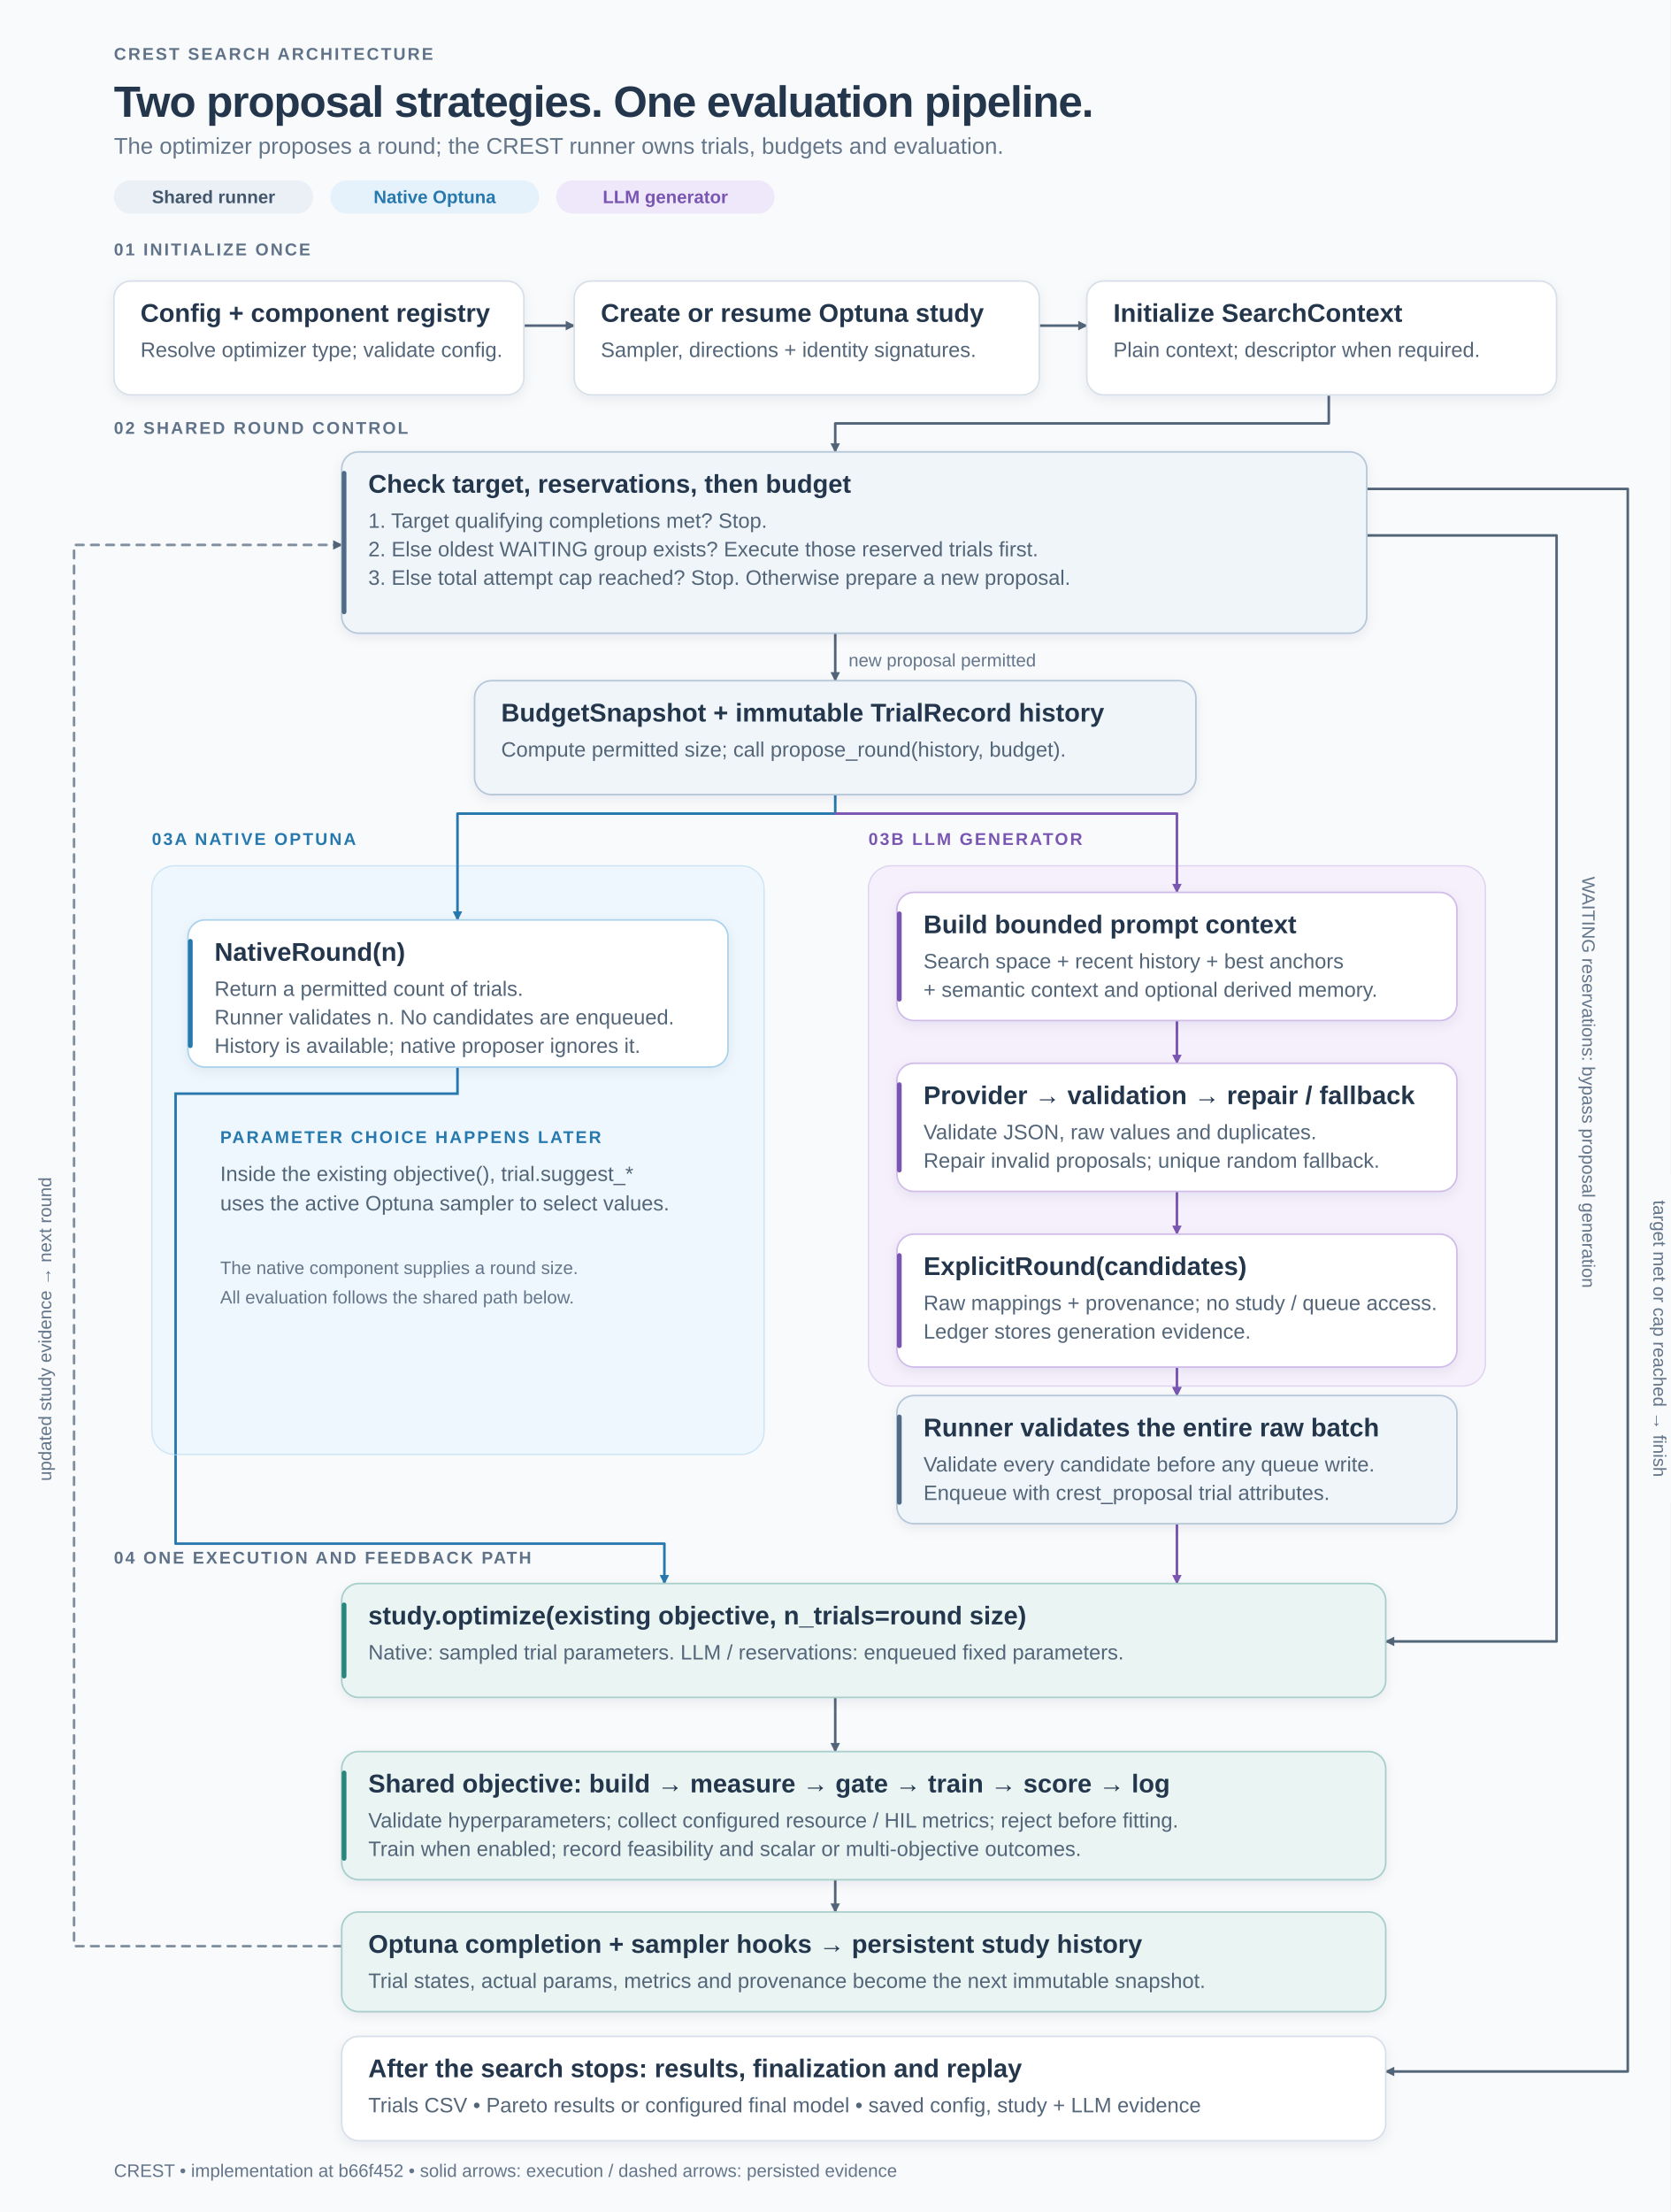
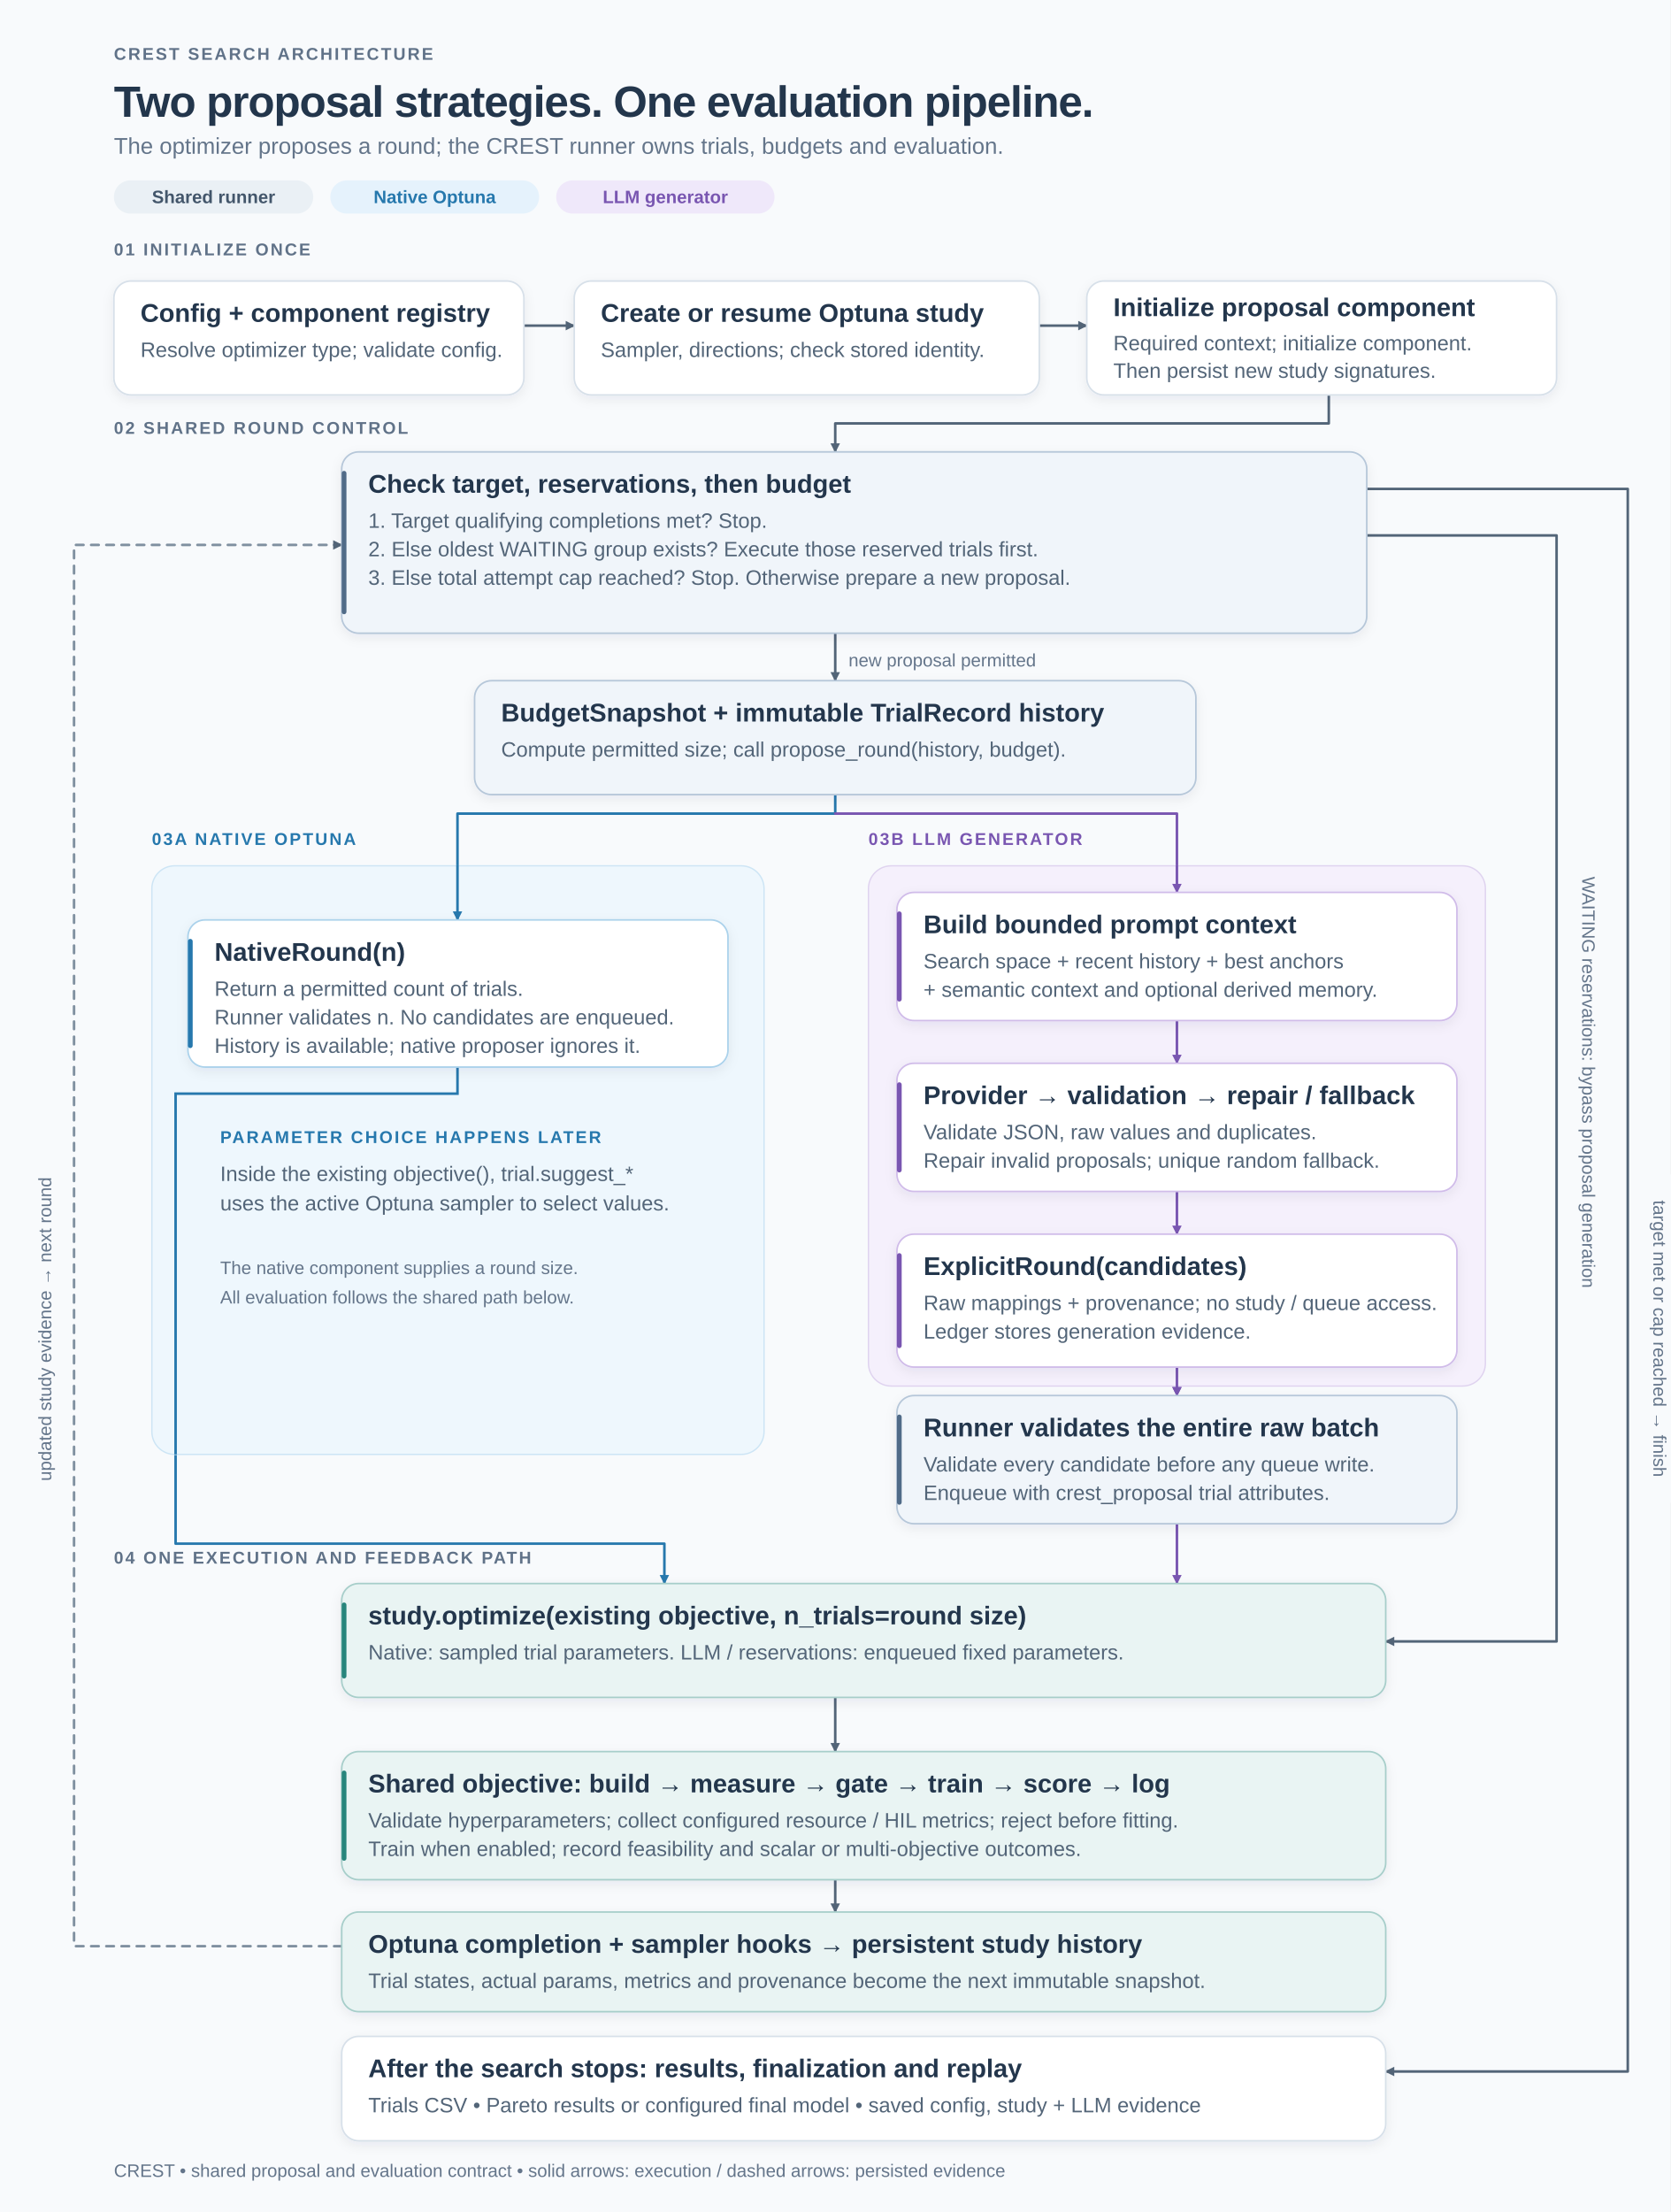
<svg xmlns="http://www.w3.org/2000/svg" width="1760" height="2330" viewBox="0 0 1760 2330" role="img" aria-labelledby="title desc">
  <defs>
    <marker id="arrow" markerWidth="11" markerHeight="11" refX="9" refY="5" orient="auto" markerUnits="userSpaceOnUse">
      <path d="M0,0 L10,5 L0,10 Z" fill="#536578" />
    </marker>
    <marker id="blueArrow" markerWidth="11" markerHeight="11" refX="9" refY="5" orient="auto" markerUnits="userSpaceOnUse">
      <path d="M0,0 L10,5 L0,10 Z" fill="#2678ad" />
    </marker>
    <marker id="violetArrow" markerWidth="11" markerHeight="11" refX="9" refY="5" orient="auto" markerUnits="userSpaceOnUse">
      <path d="M0,0 L10,5 L0,10 Z" fill="#7956b1" />
    </marker>
    <filter id="shadow" x="-10%" y="-10%" width="120%" height="130%">
      <feDropShadow dx="0" dy="4" stdDeviation="6" flood-color="#243449" flood-opacity=".07" />
    </filter>
  </defs>
  <style>
 text{font-family:"Helvetica Neue",Arial,sans-serif;fill:#23364c;}
 .title{font-size:46px;font-weight:700;letter-spacing:-1px;}
 .subtitle{font-size:24px;fill:#64758a;}
 .kicker{font-size:18px;font-weight:700;letter-spacing:2px;}
 .heading{font-size:27px;font-weight:700;}
 .body{font-size:22px;fill:#536578;}
 .small{font-size:19px;fill:#64758a;}
 .edge{fill:none;stroke:#536578;stroke-width:2.7;stroke-linejoin:round;stroke-linecap:round;marker-end:url(#arrow);}
 .native{stroke:#2678ad;marker-end:url(#blueArrow);}
 .llm{stroke:#7956b1;marker-end:url(#violetArrow);}
 .feedback{stroke:#8090a0;stroke-dasharray:8 8;}
</style>
  <rect width="1760" height="2330" fill="#f8fafc" />
  <text x="120" y="63" class="kicker" style="fill:#607288">CREST SEARCH ARCHITECTURE</text>
  <text x="120" y="123" class="title">Two proposal strategies. One evaluation pipeline.</text>
  <text x="120" y="162" class="subtitle">The optimizer proposes a round; the CREST runner owns trials, budgets and evaluation.</text>
  <rect x="120" y="190" width="210" height="35" rx="17.5" fill="#eaf0f5" />
  <text x="225.0" y="214" class="small" text-anchor="middle" style="fill:#43566b;font-weight:600">Shared runner</text>
  <rect x="348" y="190" width="220" height="35" rx="17.5" fill="#e5f2fc" />
  <text x="458.0" y="214" class="small" text-anchor="middle" style="fill:#2678ad;font-weight:600">Native Optuna</text>
  <rect x="586" y="190" width="230" height="35" rx="17.5" fill="#efe8fa" />
  <text x="701.0" y="214" class="small" text-anchor="middle" style="fill:#7956b1;font-weight:600">LLM generator</text>
  <text x="120" y="269" class="kicker" style="fill:#607288">01  INITIALIZE ONCE</text>
  <path d="M 552 343 H 605" class="edge" />
  <path d="M 1095 343 H 1145" class="edge" />
  <path d="M 1400 416 V 446 H 880 V 476" class="edge" />
  <path d="M 880 667 V 717" class="edge" />
  <path d="M 880 837 V 857 H 482 V 969" class="edge native" />
  <path d="M 880 857 H 1240 V 940" class="edge llm" />
  <path d="M 1240 1075 V 1120" class="edge llm" />
  <path d="M 1240 1255 V 1300" class="edge llm" />
  <path d="M 1240 1440 V 1470" class="edge llm" />
  <path d="M 1240 1605 V 1668" class="edge llm" />
  <path d="M 482 1124 V 1152 H 185 V 1626 H 700 V 1668" class="edge native" />
  <path d="M 1440 564 H 1640 V 1729 H 1460" class="edge" />
  <path d="M 1440 515 H 1715 V 2182 H 1460" class="edge" />
  <path d="M 360 2050 H 78 V 574 H 360" class="edge feedback" />
  <path d="M 880 1788 V 1845" class="edge" />
  <path d="M 880 1980 V 2014" class="edge" />
  <rect x="120" y="296" width="432" height="120" rx="18" fill="#ffffff" stroke="#d7e0e9" stroke-width="1.7" filter="url(#shadow)" />
  <text x="148" y="339" class="heading">Config + component registry</text>
  <text x="148" y="376" class="body">Resolve optimizer type; validate config.</text>
  <rect x="605" y="296" width="490" height="120" rx="18" fill="#ffffff" stroke="#d7e0e9" stroke-width="1.7" filter="url(#shadow)" />
  <text x="633" y="339" class="heading">Create or resume Optuna study</text>
-   <text x="633" y="376" class="body">Sampler, directions + identity signatures.</text>
+   <text x="633" y="376" class="body">Sampler, directions; check stored identity.</text>
  <rect x="1145" y="296" width="495" height="120" rx="18" fill="#ffffff" stroke="#d7e0e9" stroke-width="1.7" filter="url(#shadow)" />
-   <text x="1173" y="339" class="heading">Initialize SearchContext</text>
-   <text x="1173" y="376" class="body">Plain context; descriptor when required.</text>
+   <text x="1173" y="333" class="heading">Initialize proposal component</text>
+   <text x="1173" y="369" class="body">Required context; initialize component.</text>
+   <text x="1173" y="398" class="body">Then persist new study signatures.</text>
  <text x="120" y="457" class="kicker" style="fill:#607288">02  SHARED ROUND CONTROL</text>
  <rect x="360" y="476" width="1080" height="191" rx="18" fill="#f0f5fa" stroke="#b6c7d9" stroke-width="1.7" filter="url(#shadow)" />
  <rect x="360" y="496" width="5" height="151" rx="2.5" fill="#506b88" />
  <text x="388" y="519" class="heading">Check target, reservations, then budget</text>
  <text x="388" y="556" class="body">1. Target qualifying completions met? Stop.</text>
  <text x="388" y="586" class="body">2. Else oldest WAITING group exists? Execute those reserved trials first.</text>
  <text x="388" y="616" class="body">3. Else total attempt cap reached? Stop. Otherwise prepare a new proposal.</text>
  <text x="894" y="702" class="small">new proposal permitted</text>
  <rect x="500" y="717" width="760" height="120" rx="18" fill="#f0f5fa" stroke="#b6c7d9" stroke-width="1.7" filter="url(#shadow)" />
  <text x="528" y="760" class="heading">BudgetSnapshot + immutable TrialRecord history</text>
  <text x="528" y="797" class="body">Compute permitted size; call propose_round(history, budget).</text>
  <rect x="160" y="912" width="645" height="620" rx="24" fill="#eef7fd" stroke="#cde5f5" stroke-width="1.4" />
  <rect x="915" y="912" width="650" height="548" rx="24" fill="#f5f0fc" stroke="#dfd3ef" stroke-width="1.4" />
  <path d="M 482 912 V 969" class="edge native" />
  <path d="M 1240 912 V 940" class="edge llm" />
  <path d="M 1240 1075 V 1120" class="edge llm" />
  <path d="M 1240 1255 V 1300" class="edge llm" />
  <path d="M 482 1124 V 1152 H 185 V 1532" fill="none" stroke="#2678ad" stroke-width="2.7" />
  <path d="M 1240 1440 V 1470" class="edge llm" />
  <text x="160" y="890" class="kicker" style="fill:#2678ad">03A  NATIVE OPTUNA</text>
  <text x="915" y="890" class="kicker" style="fill:#7956b1">03B  LLM GENERATOR</text>
  <rect x="198" y="969" width="569" height="155" rx="18" fill="#ffffff" stroke="#abd2eb" stroke-width="1.7" filter="url(#shadow)" />
  <rect x="198" y="989" width="5" height="115" rx="2.5" fill="#2678ad" />
  <text x="226" y="1012" class="heading">NativeRound(n)</text>
  <text x="226" y="1049" class="body">Return a permitted count of trials.</text>
  <text x="226" y="1079" class="body">Runner validates n. No candidates are enqueued.</text>
  <text x="226" y="1109" class="body">History is available; native proposer ignores it.</text>
  <text x="232" y="1204" class="kicker" style="fill:#2678ad">PARAMETER CHOICE HAPPENS LATER</text>
  <text x="232" y="1244" class="body">Inside the existing objective(), trial.suggest_*</text>
  <text x="232" y="1275" class="body">uses the active Optuna sampler to select values.</text>
  <text x="232" y="1342" class="small">The native component supplies a round size.</text>
  <text x="232" y="1373" class="small">All evaluation follows the shared path below.</text>
  <rect x="945" y="940" width="590" height="135" rx="18" fill="#ffffff" stroke="#d0bce9" stroke-width="1.7" filter="url(#shadow)" />
  <rect x="945" y="960" width="5" height="95" rx="2.5" fill="#7956b1" />
  <text x="973" y="983" class="heading">Build bounded prompt context</text>
  <text x="973" y="1020" class="body">Search space + recent history + best anchors</text>
  <text x="973" y="1050" class="body">+ semantic context and optional derived memory.</text>
  <rect x="945" y="1120" width="590" height="135" rx="18" fill="#ffffff" stroke="#d0bce9" stroke-width="1.7" filter="url(#shadow)" />
  <rect x="945" y="1140" width="5" height="95" rx="2.5" fill="#7956b1" />
  <text x="973" y="1163" class="heading">Provider → validation → repair / fallback</text>
  <text x="973" y="1200" class="body">Validate JSON, raw values and duplicates.</text>
  <text x="973" y="1230" class="body">Repair invalid proposals; unique random fallback.</text>
  <rect x="945" y="1300" width="590" height="140" rx="18" fill="#ffffff" stroke="#d0bce9" stroke-width="1.7" filter="url(#shadow)" />
  <rect x="945" y="1320" width="5" height="100" rx="2.5" fill="#7956b1" />
  <text x="973" y="1343" class="heading">ExplicitRound(candidates)</text>
  <text x="973" y="1380" class="body">Raw mappings + provenance; no study / queue access.</text>
  <text x="973" y="1410" class="body">Ledger stores generation evidence.</text>
  <rect x="945" y="1470" width="590" height="135" rx="18" fill="#f0f5fa" stroke="#b6c7d9" stroke-width="1.7" filter="url(#shadow)" />
  <rect x="945" y="1490" width="5" height="95" rx="2.5" fill="#506b88" />
  <text x="973" y="1513" class="heading">Runner validates the entire raw batch</text>
  <text x="973" y="1550" class="body">Validate every candidate before any queue write.</text>
  <text x="973" y="1580" class="body">Enqueue with crest_proposal trial attributes.</text>
  <g transform="translate(1669 1140) rotate(90)">
    <rect x="-219" y="-25" width="438" height="39" rx="9" fill="#f8fafc" />
    <text x="0" y="2" text-anchor="middle" class="small">WAITING reservations: bypass proposal generation</text>
  </g>
  <g transform="translate(1744 1410) rotate(90)">
    <rect x="-173" y="-25" width="346" height="39" rx="9" fill="#f8fafc" />
    <text x="0" y="2" text-anchor="middle" class="small">target met or cap reached → finish</text>
  </g>
  <g transform="translate(52 1400) rotate(-90)">
    <rect x="-196" y="-25" width="392" height="39" rx="9" fill="#f8fafc" />
    <text x="0" y="2" text-anchor="middle" class="small">updated study evidence → next round</text>
  </g>
  <text x="120" y="1647" class="kicker" style="fill:#607288">04  ONE EXECUTION AND FEEDBACK PATH</text>
  <rect x="360" y="1668" width="1100" height="120" rx="18" fill="#e9f4f3" stroke="#a7ceca" stroke-width="1.7" filter="url(#shadow)" />
  <rect x="360" y="1688" width="5" height="80" rx="2.5" fill="#27857c" />
  <text x="388" y="1711" class="heading">study.optimize(existing objective, n_trials=round size)</text>
  <text x="388" y="1748" class="body">Native: sampled trial parameters.  LLM / reservations: enqueued fixed parameters.</text>
  <rect x="360" y="1845" width="1100" height="135" rx="18" fill="#e9f4f3" stroke="#a7ceca" stroke-width="1.7" filter="url(#shadow)" />
  <rect x="360" y="1865" width="5" height="95" rx="2.5" fill="#27857c" />
  <text x="388" y="1888" class="heading">Shared objective: build → measure → gate → train → score → log</text>
  <text x="388" y="1925" class="body">Validate hyperparameters; collect configured resource / HIL metrics; reject before fitting.</text>
  <text x="388" y="1955" class="body">Train when enabled; record feasibility and scalar or multi-objective outcomes.</text>
  <rect x="360" y="2014" width="1100" height="105" rx="18" fill="#e9f4f3" stroke="#a7ceca" stroke-width="1.7" filter="url(#shadow)" />
  <text x="388" y="2057" class="heading">Optuna completion + sampler hooks → persistent study history</text>
  <text x="388" y="2094" class="body">Trial states, actual params, metrics and provenance become the next immutable snapshot.</text>
  <rect x="360" y="2145" width="1100" height="110" rx="18" fill="#ffffff" stroke="#d7e0e9" stroke-width="1.7" filter="url(#shadow)" />
  <text x="388" y="2188" class="heading">After the search stops: results, finalization and replay</text>
  <text x="388" y="2225" class="body">Trials CSV • Pareto results or configured final model • saved config, study + LLM evidence</text>
-   <text x="120" y="2293" class="small">CREST • implementation at b66f452 • solid arrows: execution   /   dashed arrows: persisted evidence</text>
+   <text x="120" y="2293" class="small">CREST • shared proposal and evaluation contract • solid arrows: execution   /   dashed arrows: persisted evidence</text>
</svg>
